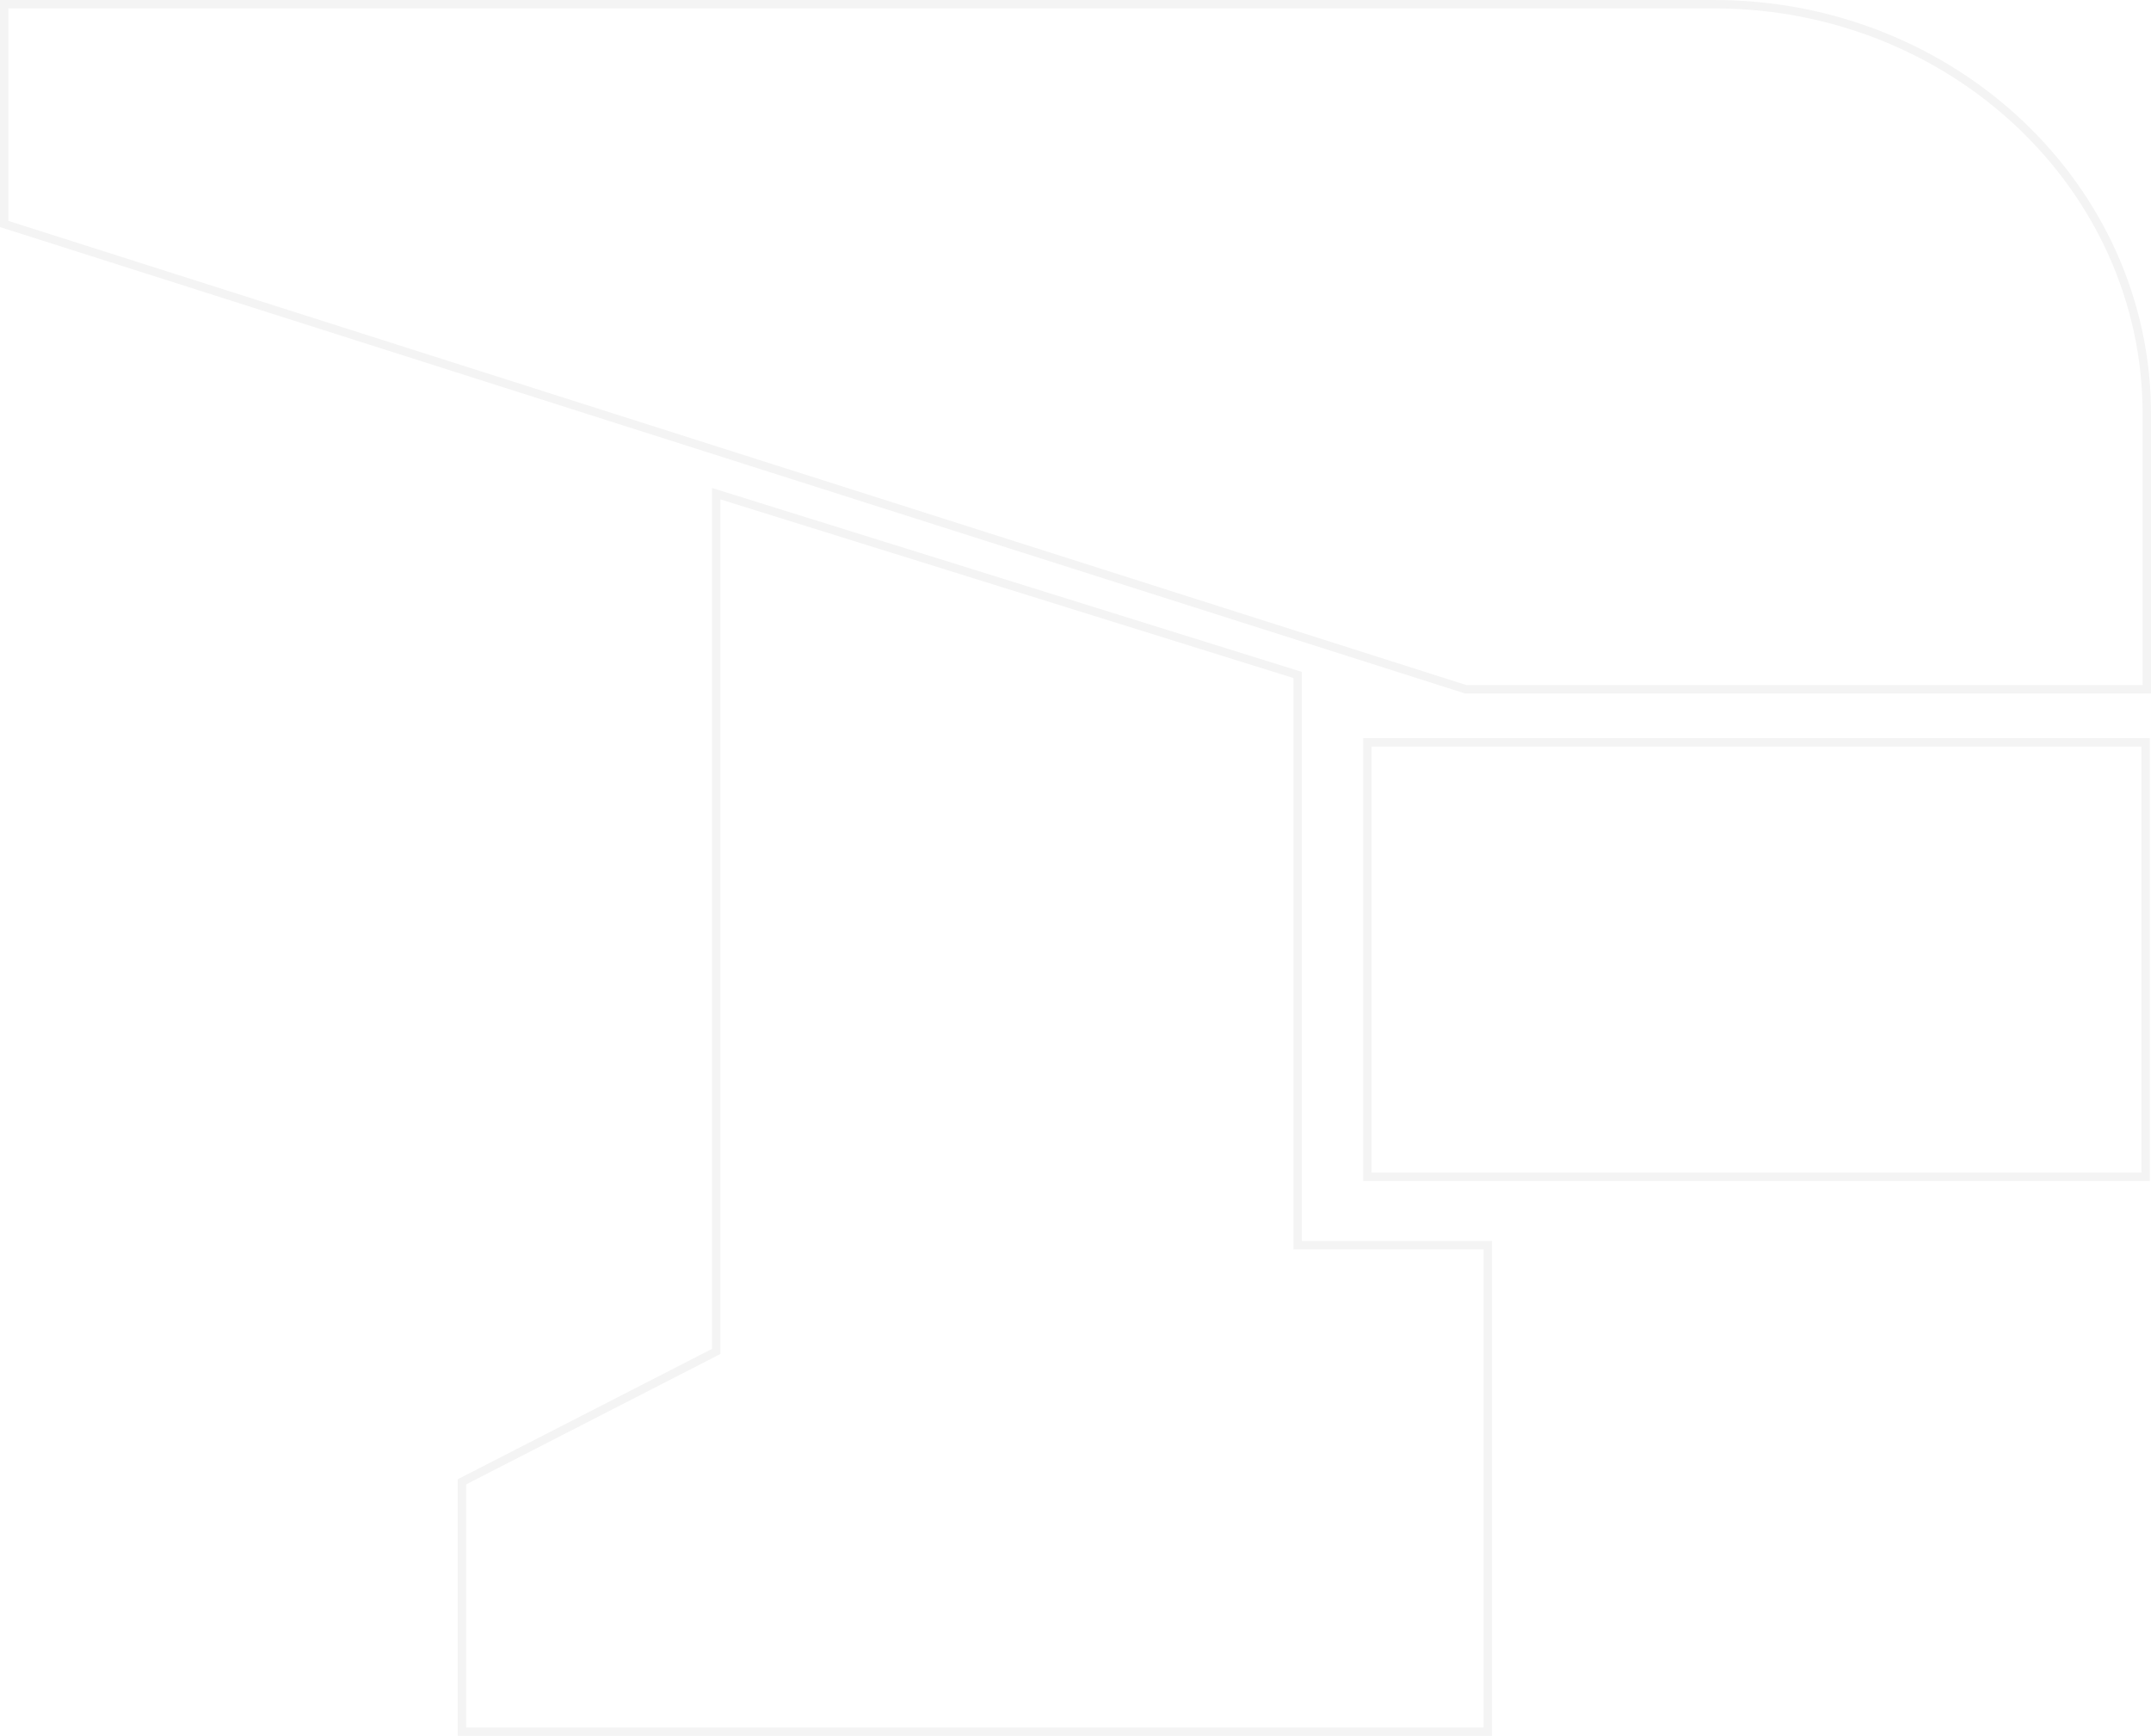
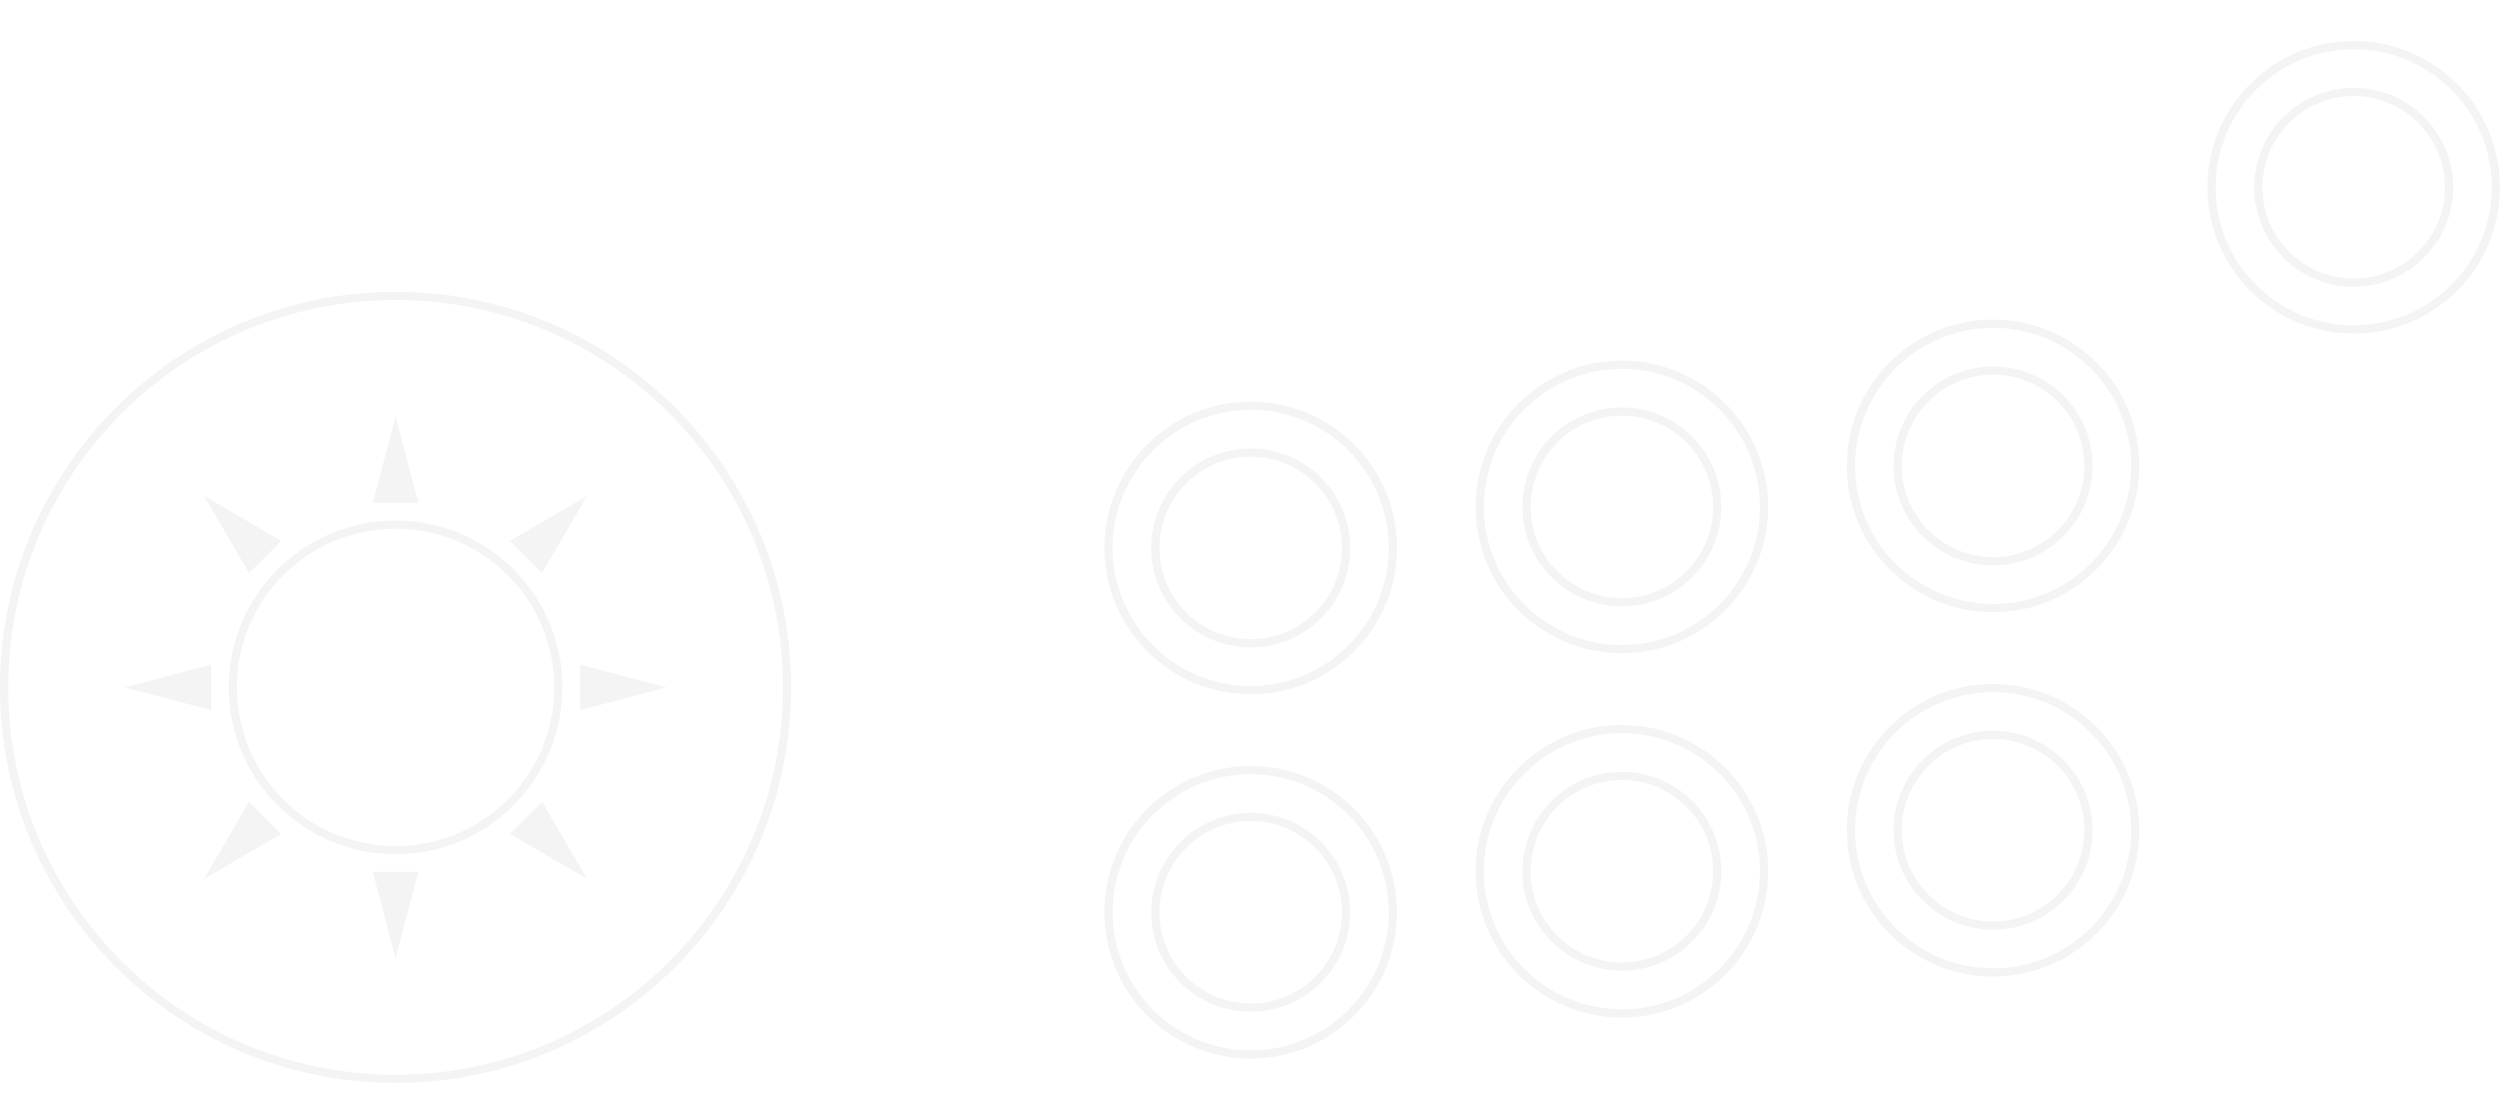
- <svg xmlns="http://www.w3.org/2000/svg" version="1.2" width="512.344" height="413.531" viewBox="0 0 512.344 413.531" id="Layer_3" xml:space="preserve">
-   <defs id="defs11" />
-   <path d="M 0,-2.9739271e-6 0,1 0,53.344 l 0,0.75 0.688,0.219 348.125,110.844 0.156,0.062 0.156,0 162.219,0 1,0 0,-1 0,-65.656 C 512.344,44.112 465.726,-2.9739271e-6 408.281,-2.9739271e-6 l -407.281,0 -1,0 z M 2,2 l 406.281,0 c 56.422,0 102.062,43.255 102.062,96.562 l 0,64.656 -161.031,0 L 2,52.625 2,2 z" id="path3" style="font-size:medium;font-style:normal;font-variant:normal;font-weight:normal;font-stretch:normal;text-indent:0;text-align:start;text-decoration:none;line-height:normal;letter-spacing:normal;word-spacing:normal;text-transform:none;direction:ltr;block-progression:tb;writing-mode:lr-tb;text-anchor:start;baseline-shift:baseline;color:#000000;fill:#f4f4f4;fill-opacity:1;stroke:none;stroke-width:2;marker:none;visibility:visible;display:inline;overflow:visible;enable-background:accumulate;font-family:Sans;-inkscape-font-specification:Sans" />
-   <path d="m 324.688,175.844 0,1 0,103.5 0,1 1,0 185.375,0 1,0 0,-1 0,-103.5 0,-1 -1,0 -185.375,0 -1,0 z m 2,2 183.375,0 0,101.5 -183.375,0 0,-101.5 z" id="rect5" style="font-size:medium;font-style:normal;font-variant:normal;font-weight:normal;font-stretch:normal;text-indent:0;text-align:start;text-decoration:none;line-height:normal;letter-spacing:normal;word-spacing:normal;text-transform:none;direction:ltr;block-progression:tb;writing-mode:lr-tb;text-anchor:start;baseline-shift:baseline;color:#000000;fill:#f4f4f4;fill-opacity:1;stroke:none;stroke-width:2;marker:none;visibility:visible;display:inline;overflow:visible;enable-background:accumulate;font-family:Sans;-inkscape-font-specification:Sans" />
-   <path d="m 169.594,116.25 0,1.344 0,203.75 -60.031,30.781 -0.531,0.281 0,0.594 0,59.531 0,1 1,0 244.344,0 1,0 0,-1 0,-115.875 0,-1 -1,0 -44.281,0 0,-134.875 0,-0.719 -0.719,-0.219 -138.5,-43.188 -1.281,-0.406 z m 2,2.719 136.5,42.562 0,135.125 0,1 1,0 44.281,0 0,113.875 -242.344,0 0,-57.906 60,-30.781 0.562,-0.281 0,-0.625 0,-202.969 z" id="polygon7" style="font-size:medium;font-style:normal;font-variant:normal;font-weight:normal;font-stretch:normal;text-indent:0;text-align:start;text-decoration:none;line-height:normal;letter-spacing:normal;word-spacing:normal;text-transform:none;direction:ltr;block-progression:tb;writing-mode:lr-tb;text-anchor:start;baseline-shift:baseline;color:#000000;fill:#f4f4f4;fill-opacity:1;stroke:none;stroke-width:2;marker:none;visibility:visible;display:inline;overflow:visible;enable-background:accumulate;font-family:Sans;-inkscape-font-specification:Sans" />
+ <svg xmlns="http://www.w3.org/2000/svg" version="1.2" baseProfile="tiny" id="Layer_3" x="0px" y="0px" width="609.543px" height="266.684px" viewBox="0 0 609.543 266.684" xml:space="preserve">
+   <path fill="#F4F4F4" d="M-0.001,167.594c0.002-53.265,43.179-96.444,96.445-96.447l0,0v1v1c-26.083,0-49.688,10.57-66.783,27.662  l0,0C12.57,117.905,2,141.51,2,167.594l0,0c0,26.083,10.57,49.688,27.662,66.781l0,0c17.095,17.093,40.7,27.663,66.783,27.663l0,0  c26.084,0,49.688-10.57,66.783-27.663l0,0c17.093-17.093,27.661-40.698,27.663-66.781l0,0c-0.002-26.084-10.57-49.689-27.663-66.784  l0,0c-17.095-17.091-40.699-27.662-66.783-27.662l0,0v-1v-1c53.266,0.002,96.445,43.182,96.445,96.447l0,0  c0,53.264-43.18,96.443-96.445,96.445l0,0C43.178,264.037,0.001,220.858-0.001,167.594L-0.001,167.594z" />
+   <path fill="#F4F4F4" d="M55.763,167.593c0-22.468,18.213-40.68,40.681-40.68l0,0v1v1c-10.684,0-20.348,4.328-27.352,11.329l0,0  c-7.002,7.002-11.33,16.665-11.33,27.352l0,0c0,10.685,4.328,20.35,11.33,27.352l0,0c7.004,7.002,16.667,11.33,27.352,11.33l0,0  c10.687,0,20.35-4.328,27.354-11.33l0,0c7.002-7.002,11.328-16.667,11.33-27.352l0,0c-0.002-10.687-4.328-20.35-11.33-27.352l0,0  c-7.004-7.001-16.667-11.329-27.354-11.329l0,0v-1v-1c22.468,0,40.681,18.212,40.683,40.68l0,0  c-0.002,22.468-18.215,40.681-40.683,40.681l0,0C73.976,208.274,55.763,190.061,55.763,167.593L55.763,167.593z" />
+   <polygon fill="#F4F4F4" points="90.892,122.623 96.445,101.542 101.999,122.623 " />
+   <polygon fill="#F4F4F4" points="60.719,139.721 49.739,120.888 68.572,131.868 " />
+   <polygon fill="#F4F4F4" points="51.474,173.147 30.393,167.594 51.474,162.041 " />
+   <polygon fill="#F4F4F4" points="68.573,203.32 49.739,214.301 60.719,195.466 " />
+   <polygon fill="#F4F4F4" points="101.999,212.565 96.445,233.646 90.892,212.565 " />
+   <polygon fill="#F4F4F4" points="132.171,195.466 143.151,214.301 124.318,203.32 " />
+   <polygon fill="#F4F4F4" points="141.417,162.041 162.497,167.594 141.417,173.147 " />
+   <polygon fill="#F4F4F4" points="124.318,131.868 143.151,120.888 132.171,139.721 " />
+   <g>
+     <path fill="#F4F4F4" d="M269.272,133.596c0.002-19.7,15.971-35.669,35.671-35.671l0,0v1.001v0.999   c-18.596,0.033-33.638,15.075-33.671,33.671l0,0c0.033,18.593,15.075,33.635,33.671,33.668l0,0   c18.594-0.033,33.636-15.075,33.669-33.668l0,0c-0.033-18.596-15.075-33.638-33.669-33.671l0,0v-0.999v-1.001   c19.698,0.002,35.67,15.971,35.67,35.671l0,0c0,19.698-15.972,35.667-35.67,35.669l0,0   C285.243,169.264,269.274,153.294,269.272,133.596L269.272,133.596z" />
+     <path fill="#F4F4F4" d="M280.69,133.596c0-13.395,10.858-24.252,24.252-24.252l0,0v1v1c-12.289,0.022-22.23,9.963-22.252,22.252   l0,0c0.022,12.289,9.963,22.229,22.252,22.25l0,0c12.289-0.021,22.23-9.961,22.25-22.25l0,0   c-0.021-12.289-9.962-22.23-22.25-22.252l0,0v-1v-1c13.394,0,24.25,10.858,24.252,24.252l0,0   c-0.002,13.392-10.858,24.25-24.252,24.252l0,0C291.548,157.846,280.69,146.988,280.69,133.596L280.69,133.596z" />
+   </g>
+   <g>
+     <path fill="#F4F4F4" d="M359.774,123.595c0.002-19.7,15.972-35.667,35.671-35.669l0,0v1.002v1   c-18.596,0.033-33.636,15.074-33.669,33.667l0,0c0.033,18.595,15.073,33.636,33.669,33.669l0,0   c18.594-0.033,33.634-15.074,33.667-33.669l0,0c-0.033-18.594-15.073-33.634-33.667-33.667l0,0v-1v-1.002   c19.698,0.002,35.667,15.969,35.669,35.669l0,0c-0.002,19.699-15.971,35.669-35.669,35.669l0,0   C375.746,159.264,359.776,143.294,359.774,123.595L359.774,123.595z" />
+     <path fill="#F4F4F4" d="M371.193,123.595c0-13.394,10.856-24.251,24.252-24.251l0,0v1.001v0.999   c-12.291,0.023-22.23,9.962-22.251,22.251l0,0c0.021,12.289,9.96,22.228,22.251,22.251l0,0c12.287-0.023,22.229-9.963,22.25-22.251   l0,0c-0.021-12.289-9.963-22.229-22.25-22.251l0,0v-0.999v-1.001c13.392,0,24.249,10.857,24.251,24.251l0,0   c-0.002,13.393-10.859,24.25-24.251,24.25l0,0C382.05,147.846,371.193,136.989,371.193,123.595L371.193,123.595z" />
+   </g>
+   <g>
+     <path fill="#F4F4F4" d="M450.276,113.596c0.002-19.701,15.97-35.669,35.671-35.669l0,0v1v1   c-18.596,0.032-33.637,15.073-33.669,33.668l0,0c0.032,18.595,15.073,33.635,33.669,33.668l0,0   c18.593-0.033,33.635-15.073,33.669-33.668l0,0c-0.034-18.595-15.076-33.637-33.669-33.668l0,0v-1v-1   c19.696,0,35.667,15.968,35.669,35.669l0,0c-0.002,19.699-15.973,35.667-35.669,35.669l0,0   C466.246,149.263,450.278,133.295,450.276,113.596L450.276,113.596z" />
+     <path fill="#F4F4F4" d="M461.693,113.596c0.002-13.395,10.858-24.251,24.253-24.253l0,0v1.001v1.001   c-12.29,0.021-22.23,9.961-22.251,22.251l0,0c0.021,12.288,9.961,22.229,22.251,22.251l0,0c12.29-0.022,22.23-9.963,22.252-22.251   l0,0c-0.021-12.29-9.962-22.23-22.252-22.251l0,0v-1.001v-1.001c13.395,0.002,24.252,10.859,24.252,24.253l0,0   c0,13.395-10.857,24.251-24.252,24.251l0,0C472.552,137.847,461.695,126.99,461.693,113.596L461.693,113.596z" />
+   </g>
+   <g>
+     <path fill="#F4F4F4" d="M538.204,45.67c0-19.7,15.969-35.669,35.669-35.669l0,0v1v1c-18.596,0.034-33.635,15.073-33.669,33.669l0,0   c0.034,18.596,15.073,33.635,33.669,33.669l0,0c18.596-0.034,33.634-15.073,33.668-33.669l0,0   c-0.034-18.596-15.072-33.635-33.668-33.669l0,0v-1v-1c19.7,0,35.669,15.969,35.669,35.669l0,0c0,19.7-15.969,35.669-35.669,35.669   l0,0C554.173,81.339,538.204,65.37,538.204,45.67L538.204,45.67z" />
+     <path fill="#F4F4F4" d="M549.62,45.67c0.002-13.394,10.858-24.252,24.254-24.252l0,0v1v0.999   c-12.291,0.023-22.23,9.963-22.252,22.252l0,0c0.021,12.289,9.961,22.229,22.252,22.252l0,0   c12.289-0.023,22.229-9.964,22.251-22.252l0,0c-0.021-12.289-9.962-22.229-22.251-22.252l0,0v-0.999v-1   c13.393,0,24.25,10.858,24.252,24.252l0,0c-0.002,13.394-10.859,24.252-24.252,24.252l0,0   C560.479,69.922,549.622,59.064,549.62,45.67L549.62,45.67z" />
+   </g>
+   <g>
+     <path fill="#F4F4F4" d="M269.272,222.428c0-19.7,15.97-35.671,35.67-35.671l0,0v1.002v1c-18.596,0.033-33.638,15.073-33.671,33.669   l0,0c0.033,18.595,15.075,33.636,33.671,33.67l0,0c18.594-0.034,33.635-15.075,33.669-33.67l0,0   c-0.034-18.596-15.075-33.636-33.669-33.669l0,0v-1v-1.002c19.7,0,35.668,15.971,35.67,35.671l0,0   c-0.002,19.7-15.971,35.669-35.67,35.671l0,0C285.243,258.097,269.272,242.128,269.272,222.428L269.272,222.428z" />
+     <path fill="#F4F4F4" d="M280.691,222.429c0-13.396,10.856-24.252,24.252-24.254l0,0v1.002v0.999   c-12.291,0.022-22.23,9.962-22.251,22.253l0,0c0.021,12.289,9.961,22.229,22.251,22.252l0,0   c12.289-0.023,22.23-9.963,22.251-22.252l0,0c-0.021-12.291-9.963-22.23-22.251-22.253l0,0v-0.999v-1.002   c13.393,0.002,24.25,10.858,24.252,24.254l0,0c-0.003,13.394-10.859,24.25-24.252,24.252l0,0   C291.547,246.679,280.691,235.823,280.691,222.429L280.691,222.429z" />
+   </g>
+   <g>
+     <path fill="#F4F4F4" d="M359.774,212.428c0.002-19.699,15.972-35.669,35.671-35.669l0,0v1v1   c-18.596,0.033-33.636,15.074-33.669,33.669l0,0c0.033,18.596,15.073,33.636,33.669,33.668l0,0   c18.594-0.032,33.634-15.072,33.667-33.668l0,0c-0.033-18.595-15.073-33.636-33.667-33.669l0,0v-1v-1   c19.698,0,35.667,15.97,35.669,35.669l0,0c-0.002,19.7-15.971,35.67-35.669,35.67l0,0   C375.746,248.098,359.776,232.128,359.774,212.428L359.774,212.428z" />
+     <path fill="#F4F4F4" d="M371.193,212.428c0-13.395,10.856-24.251,24.252-24.251l0,0v1.001v1   c-12.291,0.021-22.23,9.961-22.251,22.25l0,0c0.021,12.289,9.96,22.229,22.251,22.251l0,0c12.287-0.022,22.229-9.962,22.25-22.251   l0,0c-0.021-12.289-9.963-22.229-22.25-22.25l0,0v-1v-1.001c13.392,0,24.249,10.856,24.251,24.251l0,0   c-0.002,13.394-10.859,24.25-24.251,24.252l0,0C382.05,236.678,371.193,225.822,371.193,212.428L371.193,212.428z" />
+   </g>
+   <path fill="#F4F4F4" d="M450.276,202.429c0.002-19.7,15.97-35.669,35.671-35.671l0,0v1v1.001  c-18.596,0.033-33.637,15.073-33.669,33.67l0,0c0.032,18.594,15.073,33.635,33.669,33.667l0,0  c18.593-0.032,33.635-15.073,33.669-33.667l0,0c-0.034-18.597-15.076-33.637-33.669-33.67l0,0v-1.001v-1  c19.696,0.002,35.667,15.971,35.669,35.671l0,0c-0.002,19.699-15.973,35.667-35.669,35.67l0,0  C466.246,238.096,450.278,222.128,450.276,202.429L450.276,202.429z" />
+   <path fill="#F4F4F4" d="M461.693,202.429c0.002-13.395,10.858-24.254,24.253-24.254l0,0v1.001v1.001  c-12.29,0.021-22.23,9.962-22.251,22.252l0,0c0.021,12.288,9.961,22.229,22.251,22.249l0,0c12.29-0.021,22.23-9.961,22.252-22.249  l0,0c-0.021-12.29-9.962-22.23-22.252-22.252l0,0v-1.001v-1.001c13.395,0,24.252,10.859,24.252,24.254l0,0  c0,13.393-10.857,24.251-24.252,24.251l0,0C472.552,226.68,461.695,215.822,461.693,202.429L461.693,202.429z" />
</svg>
